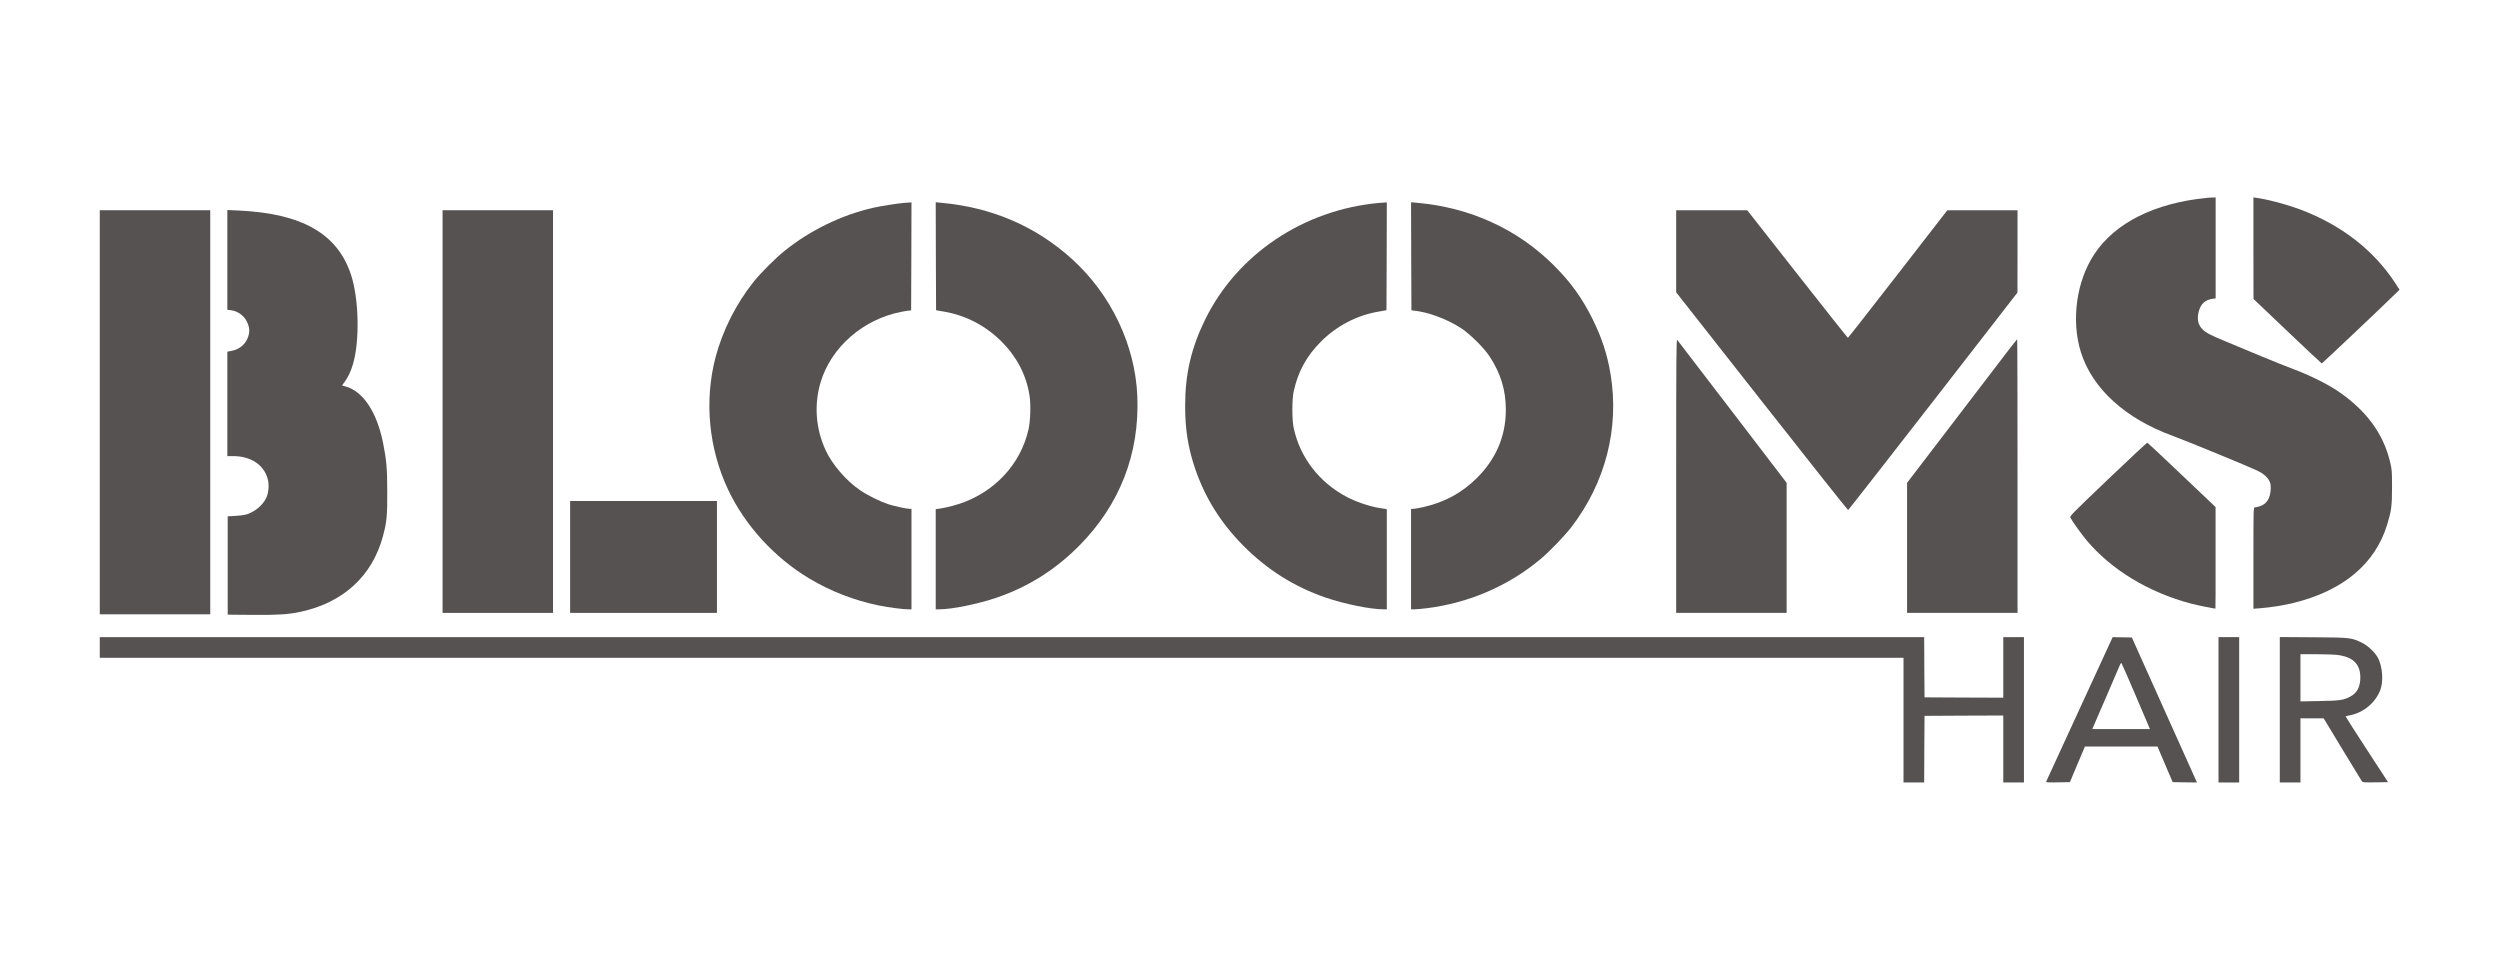
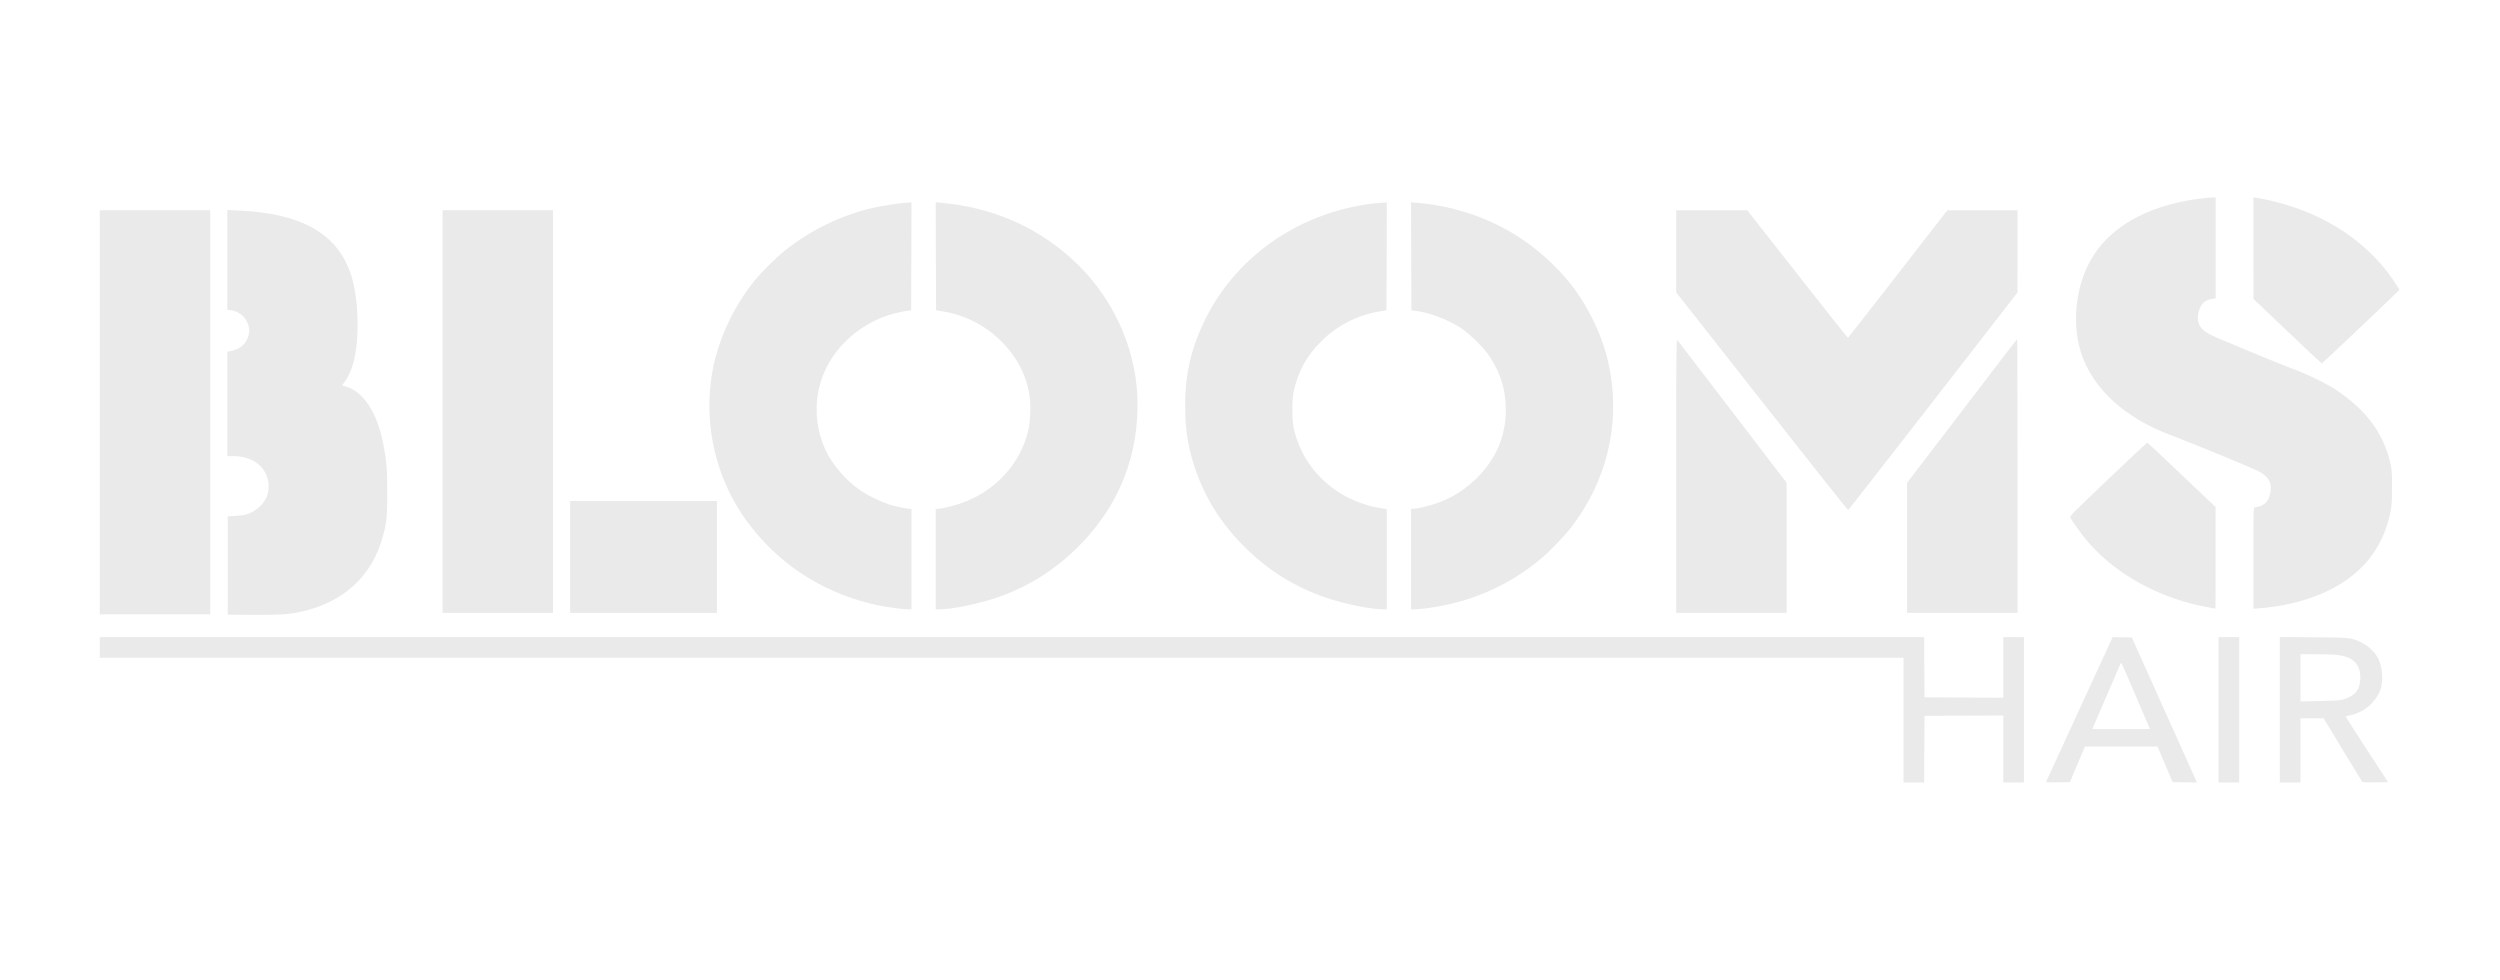
<svg xmlns="http://www.w3.org/2000/svg" version="1.0" width="3508pt" height="1374pt" viewBox="0 0 3508 1374" preserveAspectRatio="xMidYMid meet">
-   <g transform="translate(0,1374) scale(0.1,-0.1)" fill="#565252" stroke="none">
+   <g transform="translate(0,1374) scale(0.1,-0.1)" fill="#eaeaea" stroke="none">
    <path d="M30960 10963 c-726 -73 -1278 -348 -1569 -784 -256 -382 -332 -940 -190 -1387 162 -507 621 -925 1284 -1167 186 -68 1069 -431 1190 -489 78 -37 131 -81 161 -132 23 -40 27 -58 27 -115 -2 -136 -57 -225 -157 -254 -27 -8 -58 -15 -68 -15 -17 0 -18 -30 -18 -711 l0 -711 93 7 c146 11 334 41 471 75 691 170 1140 544 1310 1090 62 202 71 266 71 535 0 225 -2 247 -27 352 -97 406 -340 732 -748 1005 -141 94 -397 220 -605 297 -93 35 -294 115 -445 178 -151 64 -378 158 -504 210 -227 93 -286 125 -338 180 -58 61 -73 150 -42 254 29 98 90 152 189 166 l45 6 0 708 0 709 -47 -2 c-27 0 -64 -3 -83 -5z" />
    <path d="M31620 10258 l1 -713 475 -452 c262 -249 479 -453 483 -453 7 0 860 807 1029 974 l62 61 -58 90 c-305 468 -762 821 -1342 1038 -189 70 -434 136 -607 161 l-43 6 0 -712z" />
    <path d="M12685 10893 c-96 -8 -329 -45 -430 -68 -441 -100 -881 -313 -1240 -600 -125 -99 -336 -310 -437 -435 -248 -309 -440 -690 -539 -1069 -158 -609 -94 -1274 177 -1850 237 -503 650 -955 1139 -1248 296 -178 634 -309 972 -378 137 -28 343 -55 415 -55 l48 0 0 705 0 705 -26 0 c-42 0 -214 37 -300 65 -115 38 -290 124 -396 197 -193 131 -391 361 -483 561 -140 303 -164 641 -69 957 148 489 596 880 1129 984 44 8 94 17 110 18 l30 3 3 758 2 757 -32 -2 c-18 -1 -51 -3 -73 -5z" />
    <path d="M13132 10144 l3 -757 108 -19 c305 -51 590 -199 812 -422 216 -217 347 -471 392 -760 19 -130 12 -355 -16 -476 -111 -485 -474 -875 -969 -1040 -67 -22 -169 -48 -227 -58 l-105 -17 0 -702 0 -703 49 0 c180 0 547 75 810 165 438 150 819 390 1151 724 572 575 852 1294 819 2101 -30 719 -369 1430 -919 1927 -509 460 -1124 724 -1838 788 l-72 7 2 -758z" />
    <path d="M19355 10893 c-1063 -95 -1995 -720 -2445 -1638 -195 -398 -280 -764 -280 -1206 -1 -333 41 -595 141 -888 140 -409 361 -761 674 -1077 335 -338 715 -578 1156 -729 263 -90 630 -165 810 -165 l49 0 0 703 0 702 -105 17 c-137 22 -323 85 -453 153 -387 202 -658 552 -748 965 -26 119 -26 400 -1 518 61 277 180 496 382 698 222 223 507 371 812 422 l108 19 3 756 2 757 -32 -2 c-18 -1 -51 -3 -73 -5z" />
    <path d="M19802 10143 l3 -758 30 -3 c206 -20 477 -121 676 -253 121 -81 314 -273 390 -389 157 -238 229 -475 229 -750 0 -366 -136 -688 -404 -955 -212 -211 -453 -342 -756 -411 -58 -13 -120 -24 -137 -24 l-33 0 0 -705 0 -705 48 0 c26 0 103 7 170 15 594 74 1151 314 1602 693 128 107 337 325 433 450 476 622 671 1386 547 2138 -45 275 -121 508 -249 769 -148 299 -308 523 -546 760 -510 510 -1180 816 -1928 880 l-77 7 2 -759z" />
    <path d="M1400 7955 l0 -2835 775 0 775 0 0 2835 0 2835 -775 0 -775 0 0 -2835z" />
    <path d="M3190 10093 l0 -700 49 -6 c95 -11 184 -74 225 -160 36 -72 42 -131 22 -200 -32 -110 -119 -188 -235 -210 l-61 -12 0 -732 0 -733 83 0 c244 -1 426 -119 482 -315 24 -81 16 -194 -18 -269 -49 -106 -166 -203 -287 -237 -25 -7 -92 -15 -150 -18 l-105 -6 0 -690 0 -690 335 -3 c367 -3 514 6 683 42 603 129 1011 503 1161 1064 53 198 61 282 60 617 0 331 -11 451 -59 691 -87 431 -277 719 -522 790 l-54 16 35 46 c50 69 93 160 120 256 96 330 82 920 -30 1255 -191 574 -689 856 -1576 897 l-158 7 0 -700z" />
    <path d="M6210 7965 l0 -2825 775 0 775 0 0 2825 0 2825 -775 0 -775 0 0 -2825z" />
    <path d="M23520 10214 l0 -576 1202 -1529 c661 -841 1206 -1528 1211 -1526 5 1 542 689 1193 1527 l1183 1525 1 578 0 577 -492 0 -493 0 -694 -895 c-382 -492 -697 -895 -701 -895 -4 0 -324 403 -710 895 l-703 895 -499 0 -498 0 0 -576z" />
    <path d="M23520 7062 l0 -1922 775 0 775 0 0 913 0 912 -761 995 c-418 547 -767 1002 -774 1010 -13 12 -15 -228 -15 -1908z" />
    <path d="M28161 8798 c-77 -101 -423 -554 -770 -1008 l-631 -825 0 -912 0 -913 775 0 775 0 0 1920 c0 1056 -2 1920 -5 1920 -2 0 -67 -82 -144 -182z" />
    <path d="M29581 7015 c-504 -481 -540 -518 -530 -538 29 -55 155 -231 227 -317 346 -414 871 -732 1467 -890 84 -22 317 -70 342 -70 2 0 3 321 2 713 l0 712 -473 449 c-260 248 -478 452 -484 454 -6 2 -254 -229 -551 -513z" />
    <path d="M8000 5925 l0 -785 1030 0 1030 0 0 785 0 785 -1030 0 -1030 0 0 -785z" />
    <path d="M1400 4655 l0 -145 12655 0 12655 0 0 -875 0 -875 145 0 145 0 2 468 3 467 553 3 552 2 0 -470 0 -470 145 0 145 0 0 1020 0 1020 -145 0 -145 0 0 -425 0 -425 -552 2 -553 3 -3 423 -2 422 -12800 0 -12800 0 0 -145z" />
    <path d="M29183 3797 c-254 -551 -465 -1010 -469 -1020 -6 -16 4 -17 162 -15 l169 3 105 250 106 250 509 0 509 0 106 -250 107 -250 170 -3 171 -2 -457 1017 -457 1018 -134 2 -135 3 -462 -1003z m790 171 l195 -458 -404 0 -404 0 9 23 c5 12 91 211 191 442 100 231 186 431 191 444 6 14 13 20 18 15 5 -5 97 -215 204 -466z" />
    <path d="M31130 3780 l0 -1020 145 0 145 0 0 1020 0 1020 -145 0 -145 0 0 -1020z" />
    <path d="M31990 3781 l0 -1021 145 0 145 0 0 450 0 450 163 0 163 0 261 -432 c144 -238 268 -441 275 -451 12 -16 30 -17 190 -15 l177 3 -299 459 c-165 253 -298 461 -296 463 2 3 34 11 70 18 186 39 350 178 416 352 46 120 33 315 -28 443 -38 78 -140 177 -227 220 -151 73 -156 74 -682 78 l-473 3 0 -1020z m844 764 c194 -34 286 -134 286 -310 0 -132 -44 -217 -138 -268 -96 -52 -145 -59 -434 -64 l-268 -5 0 331 0 331 238 0 c158 -1 263 -5 316 -15z" />
  </g>
</svg>
